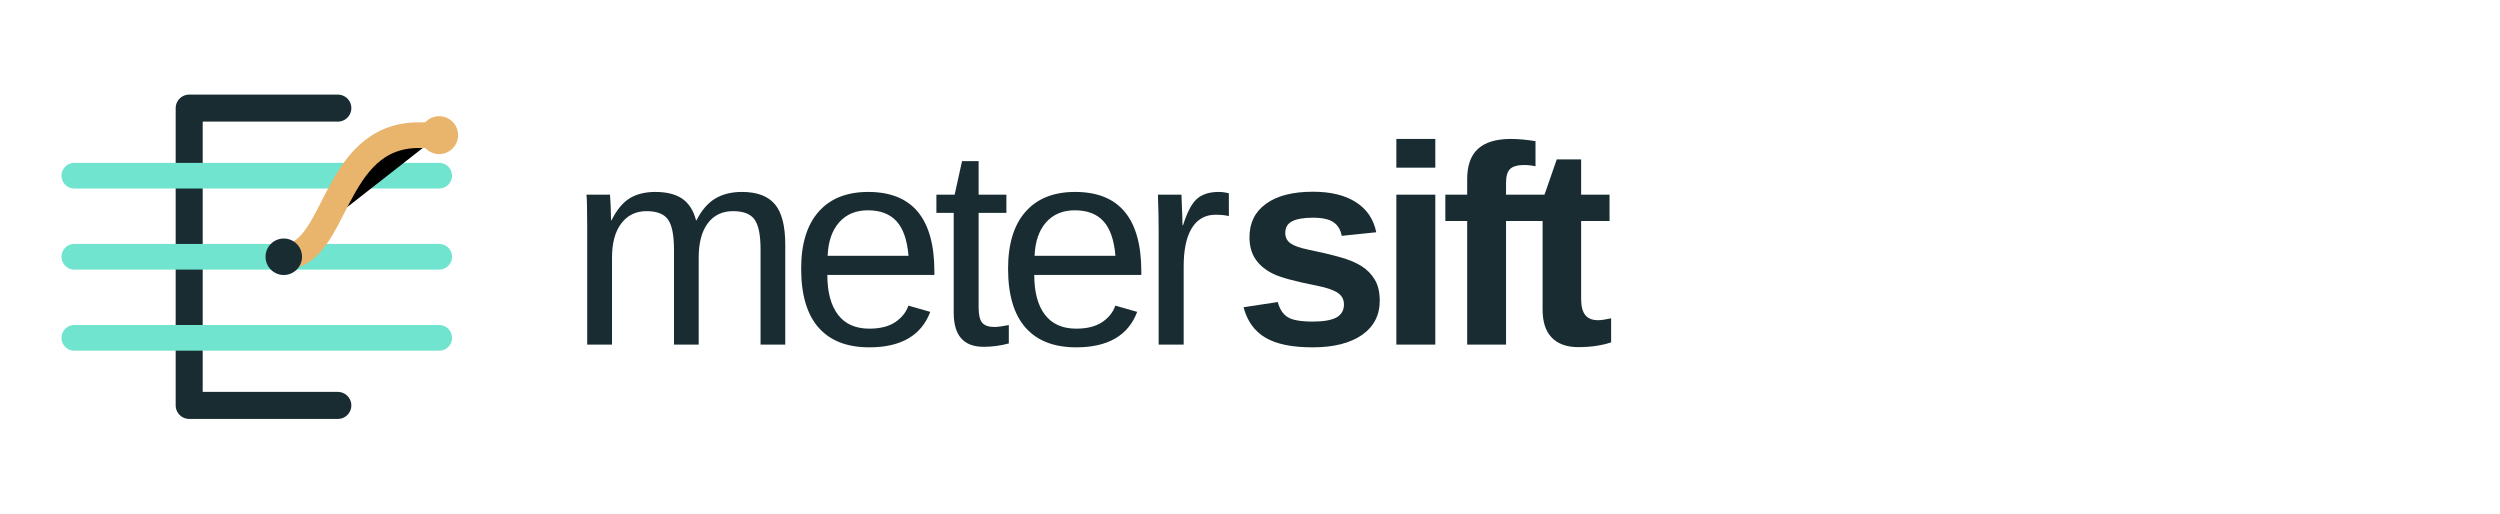
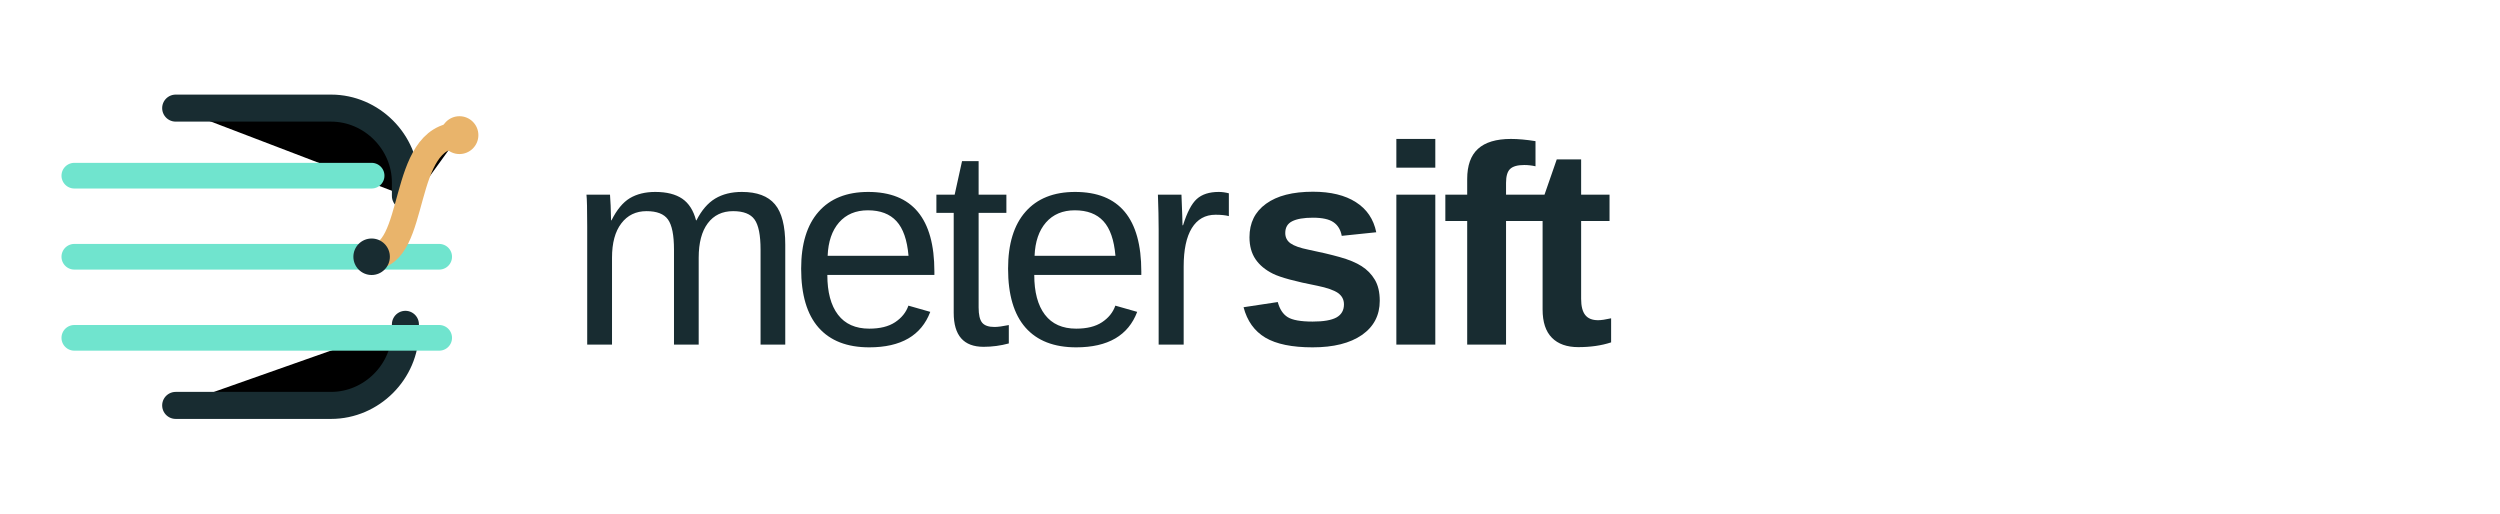
<svg xmlns="http://www.w3.org/2000/svg" viewBox="0 0 370 76" role="img" aria-labelledby="title desc">
  <g transform="translate(6 6)">
-     <path d="M22 10h22M22 54h22M22 10v44" stroke="#182C31" stroke-width="4" stroke-linecap="round" stroke-linejoin="round" />
-     <path d="M5 20h54M5 44h54M5 32h31m0 0h23" stroke="#70E4CE" stroke-width="3.8" stroke-linecap="round" stroke-linejoin="round" />
-     <path d="M36 32c8 0 7-18 20-18h3" stroke="#E9B46B" stroke-width="3.8" stroke-linecap="round" stroke-linejoin="round" />
-     <circle cx="36" cy="32" r="2.7" fill="#182C31" />
-     <circle cx="59" cy="14" r="2.8" fill="#E9B46B" />
+     <path d="M20 10h23c6 0 11 5 11 11v2M54 42v1c0 6-5 11-11 11H20" stroke="#182C31" stroke-width="4" stroke-linecap="round" stroke-linejoin="round" />
+     <path d="M5 20h44M5 32h44m0 0h10M5 44h54" stroke="#70E4CE" stroke-width="3.8" stroke-linecap="round" stroke-linejoin="round" />
+     <path d="M49 32c7 0 4-18 13-18" stroke="#E9B46B" stroke-width="3.8" stroke-linecap="round" stroke-linejoin="round" />
+     <circle cx="49" cy="32" r="2.7" fill="#182C31" />
+     <circle cx="62" cy="14" r="2.8" fill="#E9B46B" />
  </g>
  <text x="84" y="51" fill="#182C31" font-family="Space Grotesk, DM Sans, Arial, sans-serif" font-size="42" font-weight="500" letter-spacing="-2.2">meter<tspan font-weight="700">sift</tspan>
  </text>
</svg>
